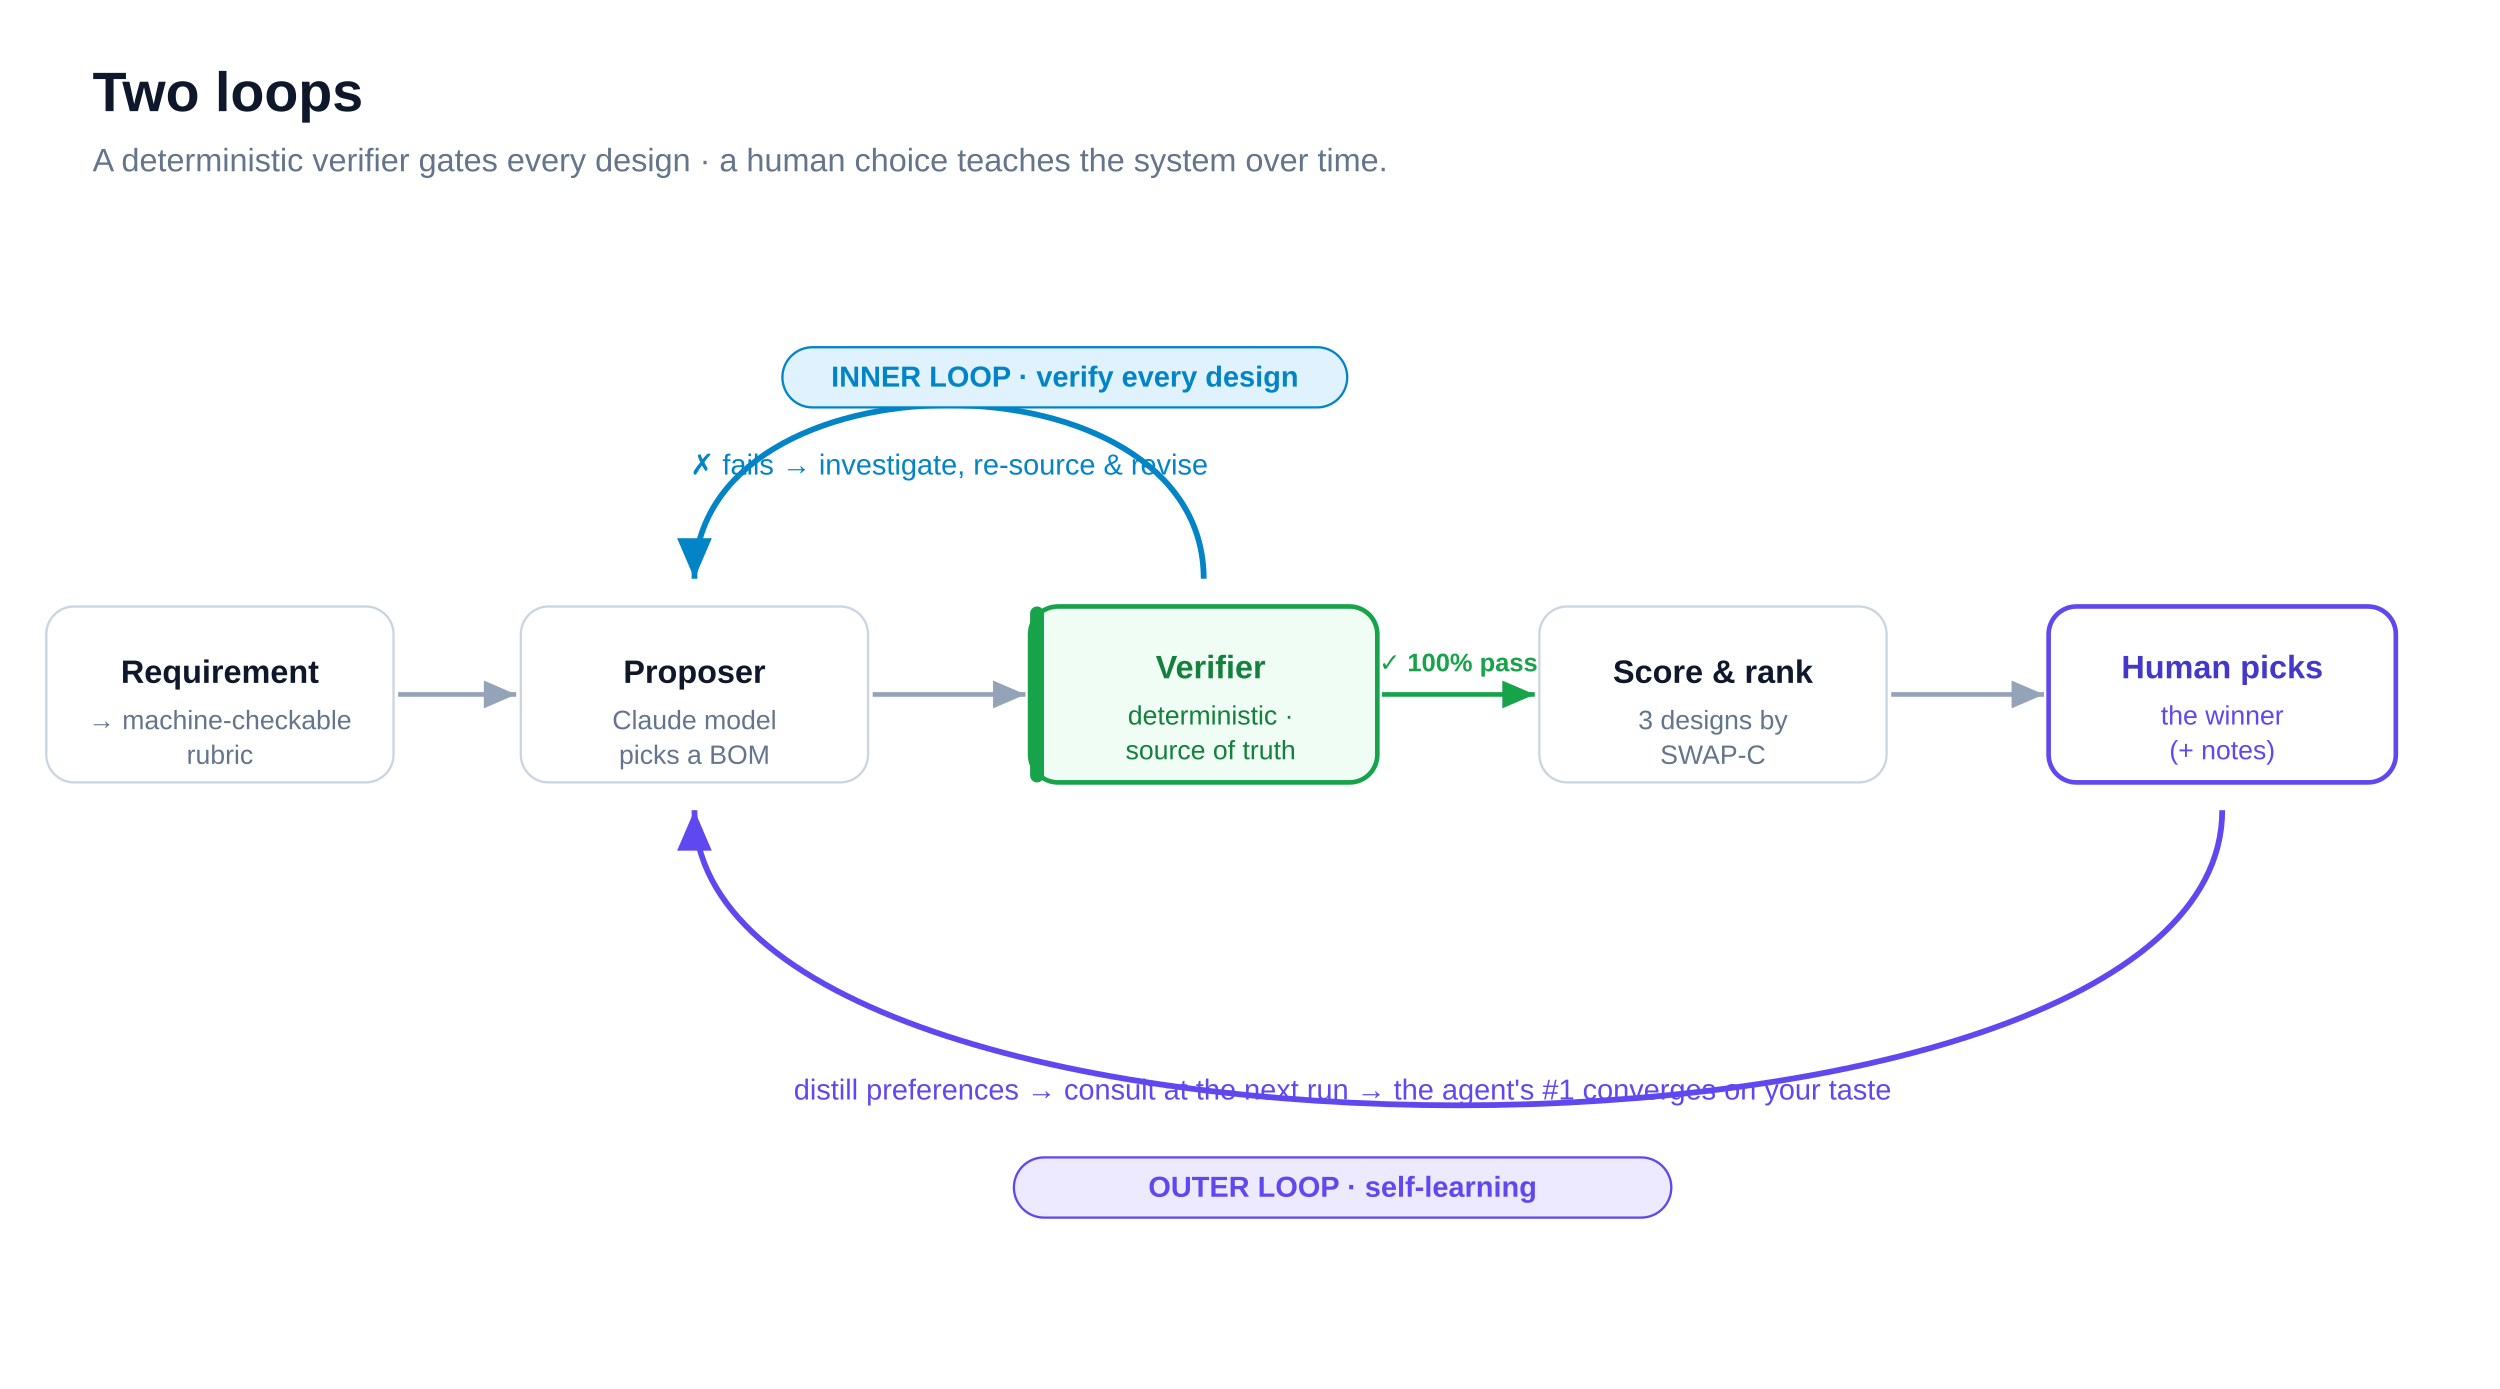
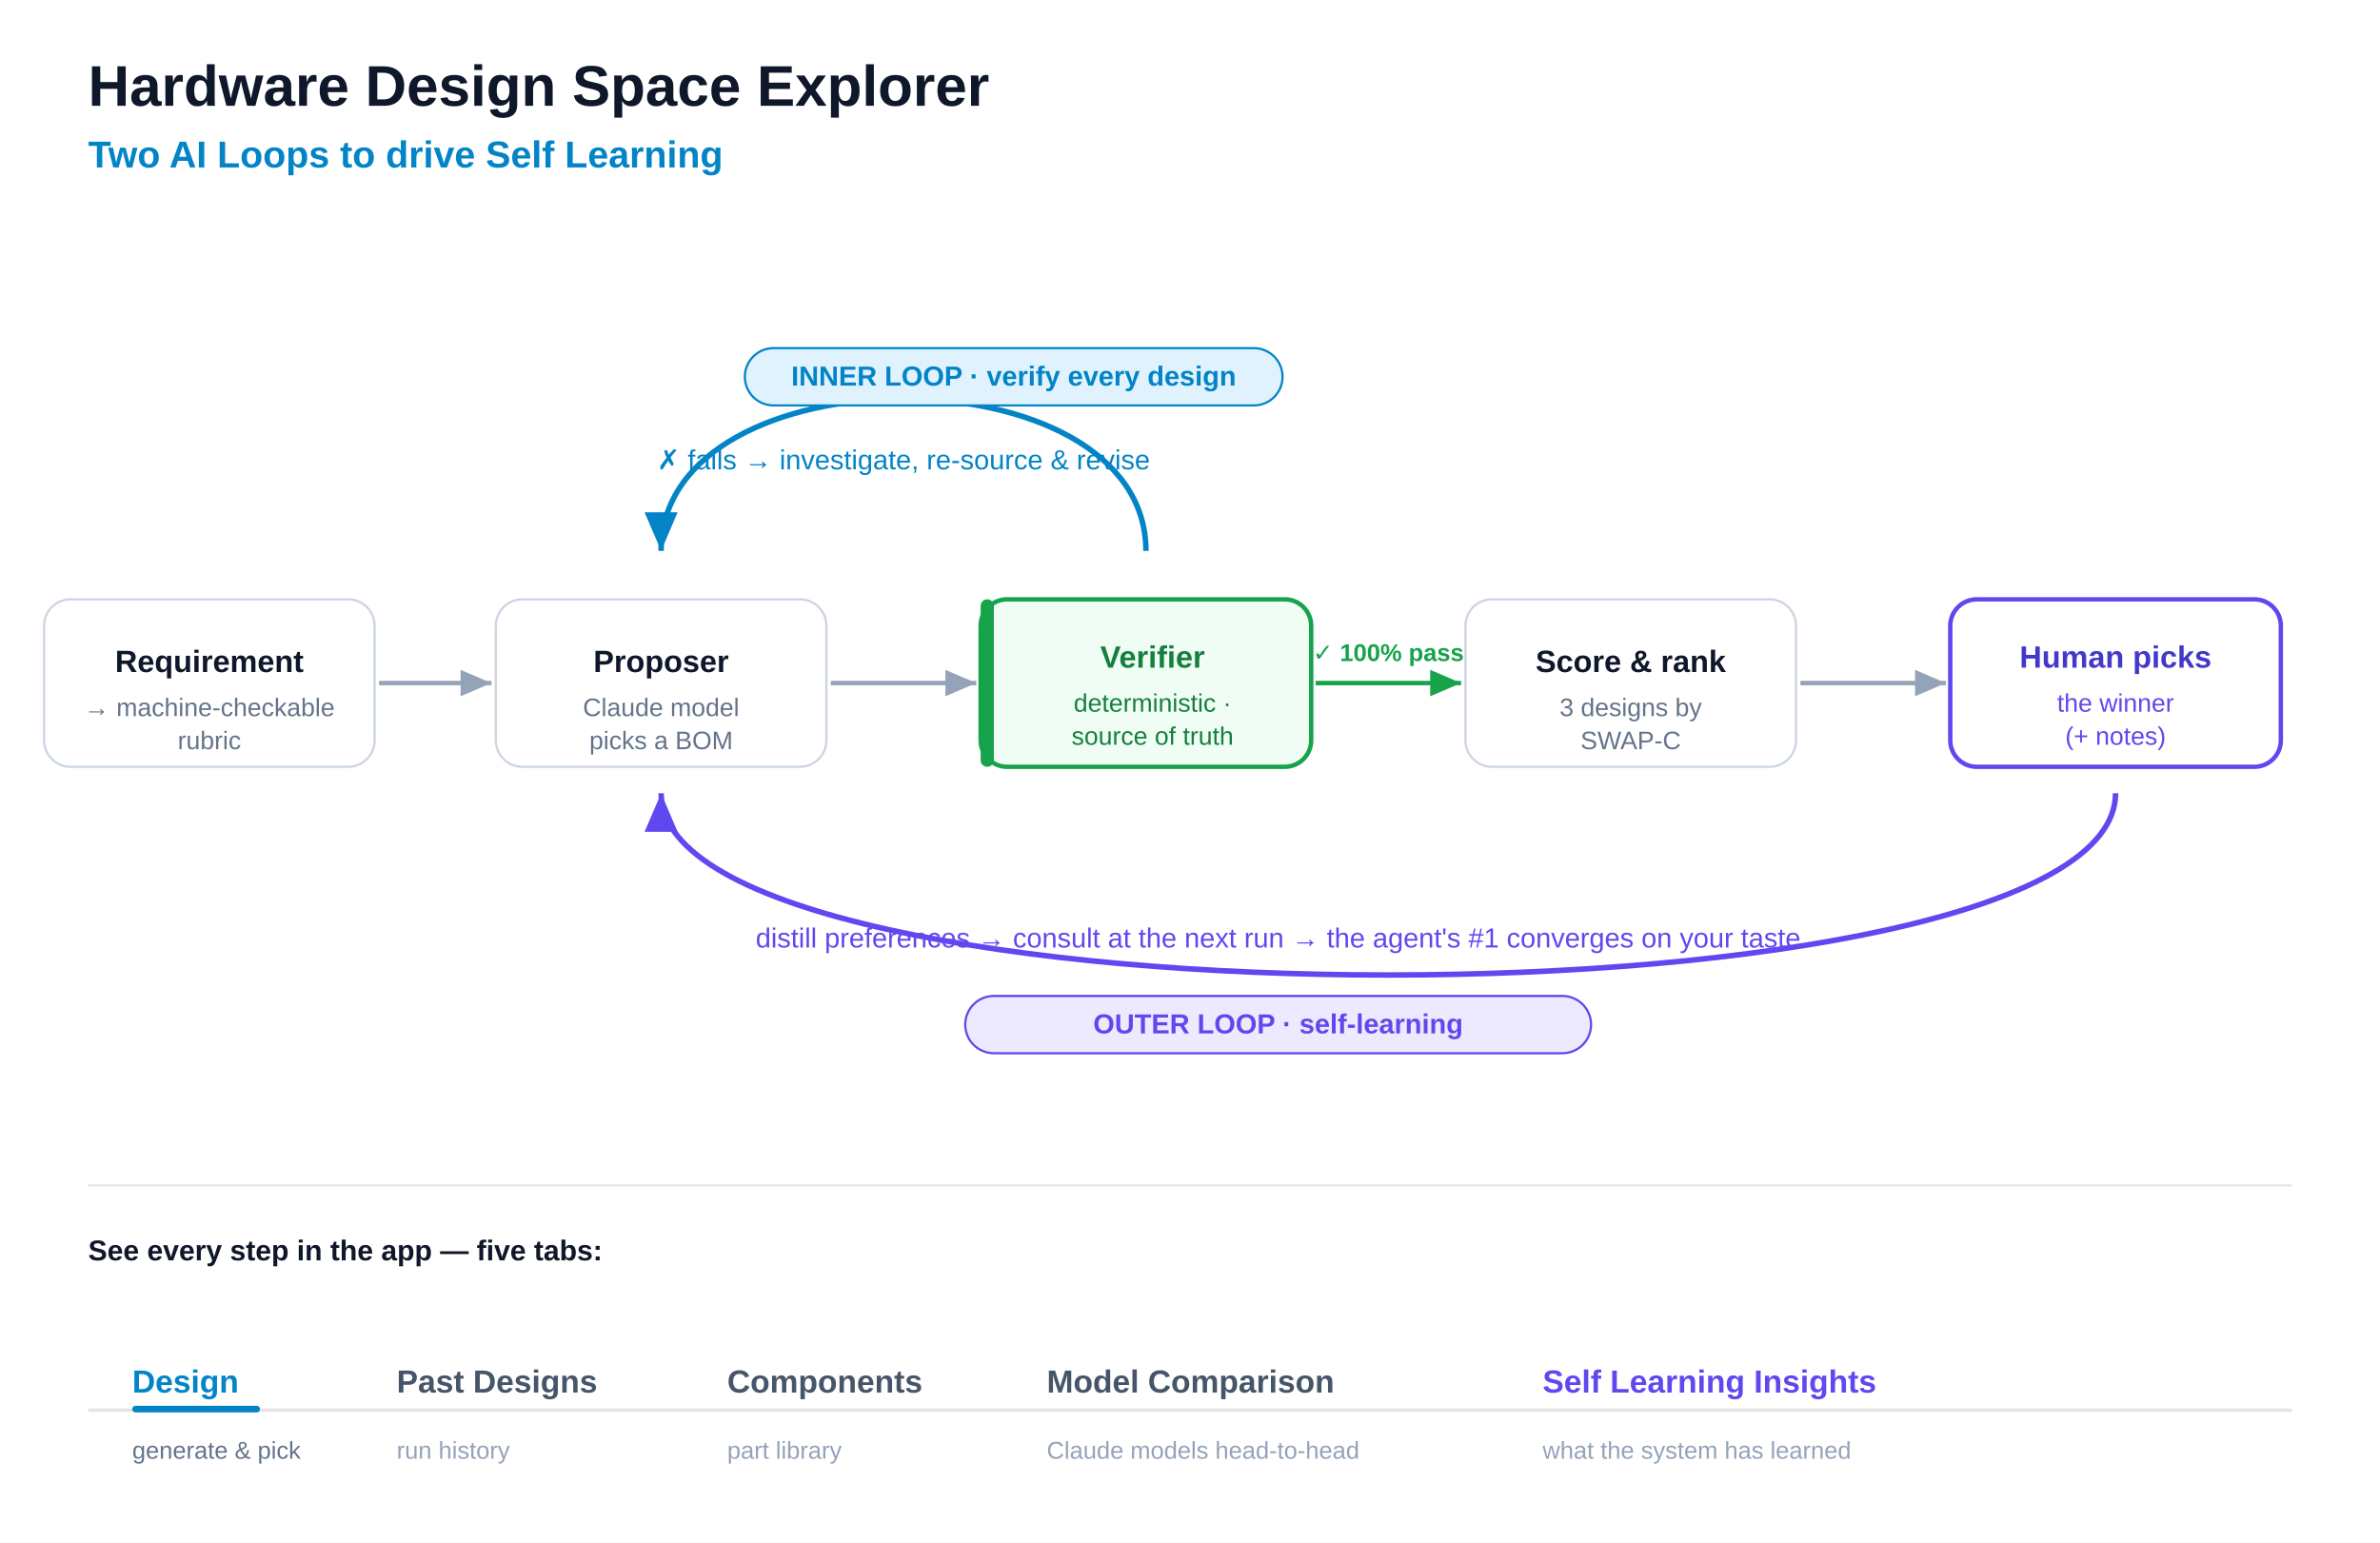
- <svg xmlns="http://www.w3.org/2000/svg" width="1080" height="600" viewBox="0 0 1080 600" font-family="Segoe UI, Arial, sans-serif">
+ <svg xmlns="http://www.w3.org/2000/svg" width="1080" height="700" viewBox="0 0 1080 700" font-family="Segoe UI, Arial, sans-serif">
  <defs>
    <marker id="ag" markerWidth="10" markerHeight="10" refX="7" refY="3" orient="auto">
      <path d="M0,0 L7,3 L0,6 Z" fill="#94a3b8" />
    </marker>
    <marker id="as" markerWidth="11" markerHeight="11" refX="7" refY="3" orient="auto">
      <path d="M0,0 L7,3 L0,6 Z" fill="#0284c7" />
    </marker>
    <marker id="av" markerWidth="11" markerHeight="11" refX="7" refY="3" orient="auto">
      <path d="M0,0 L7,3 L0,6 Z" fill="#6048f0" />
    </marker>
    <marker id="agr" markerWidth="11" markerHeight="11" refX="7" refY="3" orient="auto">
      <path d="M0,0 L7,3 L0,6 Z" fill="#16a34a" />
    </marker>
  </defs>
-   <rect width="1080" height="600" fill="#ffffff" />
-   <rect x="0" y="0" width="1080" height="600" fill="none" />
-   <text x="40" y="48" font-size="24" font-weight="700" fill="#0f172a">Two loops</text>
-   <text x="40" y="74" font-size="14" fill="#64748b">A deterministic verifier gates every design · a human choice teaches the system over time.</text>
-   <path d="M 520 250 C 520 150, 300 150, 300 250" fill="none" stroke="#0284c7" stroke-width="2.5" marker-end="url(#as)" />
-   <rect x="338" y="150" width="244" height="26" rx="13" fill="#e0f2fe" stroke="#0284c7" />
-   <text x="460" y="167" font-size="12.5" font-weight="700" fill="#0284c7" text-anchor="middle">INNER LOOP · verify every design</text>
-   <text x="410" y="205" font-size="12.5" fill="#0284c7" text-anchor="middle">✗ fails → investigate, re-source &amp; revise</text>
+   <rect width="1080" height="700" fill="#ffffff" />
+   <text x="40" y="48" font-size="26" font-weight="700" fill="#0f172a">Hardware Design Space Explorer</text>
+   <text x="40" y="76" font-size="17" font-weight="600" fill="#0284c7">Two AI Loops to drive Self Learning</text>
+   <path d="M 520 250 C 520 158, 300 158, 300 250" fill="none" stroke="#0284c7" stroke-width="2.5" marker-end="url(#as)" />
+   <rect x="338" y="158" width="244" height="26" rx="13" fill="#e0f2fe" stroke="#0284c7" />
+   <text x="460" y="175" font-size="12.5" font-weight="700" fill="#0284c7" text-anchor="middle">INNER LOOP · verify every design</text>
+   <text x="410" y="213" font-size="12.5" fill="#0284c7" text-anchor="middle">✗ fails → investigate, re-source &amp; revise</text>
  <g>
-     <rect x="20" y="262" width="150" height="76" rx="12" fill="#ffffff" stroke="#cbd5e1" />
-     <text x="95" y="295" font-size="14" font-weight="700" fill="#0f172a" text-anchor="middle">Requirement</text>
-     <text x="95" y="315" font-size="11.5" fill="#64748b" text-anchor="middle">→ machine-checkable</text>
-     <text x="95" y="330" font-size="11.5" fill="#64748b" text-anchor="middle">rubric</text>
+     <rect x="20" y="272" width="150" height="76" rx="12" fill="#ffffff" stroke="#cbd5e1" />
+     <text x="95" y="305" font-size="14" font-weight="700" fill="#0f172a" text-anchor="middle">Requirement</text>
+     <text x="95" y="325" font-size="11.5" fill="#64748b" text-anchor="middle">→ machine-checkable</text>
+     <text x="95" y="340" font-size="11.5" fill="#64748b" text-anchor="middle">rubric</text>
  </g>
  <g>
-     <rect x="225" y="262" width="150" height="76" rx="12" fill="#ffffff" stroke="#cbd5e1" />
-     <text x="300" y="295" font-size="14" font-weight="700" fill="#0f172a" text-anchor="middle">Proposer</text>
-     <text x="300" y="315" font-size="11.5" fill="#64748b" text-anchor="middle">Claude model</text>
-     <text x="300" y="330" font-size="11.5" fill="#64748b" text-anchor="middle">picks a BOM</text>
+     <rect x="225" y="272" width="150" height="76" rx="12" fill="#ffffff" stroke="#cbd5e1" />
+     <text x="300" y="305" font-size="14" font-weight="700" fill="#0f172a" text-anchor="middle">Proposer</text>
+     <text x="300" y="325" font-size="11.5" fill="#64748b" text-anchor="middle">Claude model</text>
+     <text x="300" y="340" font-size="11.5" fill="#64748b" text-anchor="middle">picks a BOM</text>
  </g>
  <g>
-     <rect x="445" y="262" width="150" height="76" rx="12" fill="#f0fdf4" stroke="#16a34a" stroke-width="2" />
-     <rect x="445" y="262" width="6" height="76" rx="3" fill="#16a34a" />
-     <text x="523" y="293" font-size="14" font-weight="700" fill="#15803d" text-anchor="middle">Verifier</text>
-     <text x="523" y="313" font-size="11.5" fill="#15803d" text-anchor="middle">deterministic ·</text>
-     <text x="523" y="328" font-size="11.5" fill="#15803d" text-anchor="middle">source of truth</text>
+     <rect x="445" y="272" width="150" height="76" rx="12" fill="#f0fdf4" stroke="#16a34a" stroke-width="2" />
+     <rect x="445" y="272" width="6" height="76" rx="3" fill="#16a34a" />
+     <text x="523" y="303" font-size="14" font-weight="700" fill="#15803d" text-anchor="middle">Verifier</text>
+     <text x="523" y="323" font-size="11.5" fill="#15803d" text-anchor="middle">deterministic ·</text>
+     <text x="523" y="338" font-size="11.5" fill="#15803d" text-anchor="middle">source of truth</text>
  </g>
  <g>
-     <rect x="665" y="262" width="150" height="76" rx="12" fill="#ffffff" stroke="#cbd5e1" />
-     <text x="740" y="295" font-size="14" font-weight="700" fill="#0f172a" text-anchor="middle">Score &amp; rank</text>
-     <text x="740" y="315" font-size="11.5" fill="#64748b" text-anchor="middle">3 designs by</text>
-     <text x="740" y="330" font-size="11.5" fill="#64748b" text-anchor="middle">SWAP-C</text>
+     <rect x="665" y="272" width="150" height="76" rx="12" fill="#ffffff" stroke="#cbd5e1" />
+     <text x="740" y="305" font-size="14" font-weight="700" fill="#0f172a" text-anchor="middle">Score &amp; rank</text>
+     <text x="740" y="325" font-size="11.5" fill="#64748b" text-anchor="middle">3 designs by</text>
+     <text x="740" y="340" font-size="11.5" fill="#64748b" text-anchor="middle">SWAP-C</text>
  </g>
  <g>
-     <rect x="885" y="262" width="150" height="76" rx="12" fill="#ffffff" stroke="#6048f0" stroke-width="2" />
-     <text x="960" y="293" font-size="14" font-weight="700" fill="#4338ca" text-anchor="middle">Human picks</text>
-     <text x="960" y="313" font-size="11.5" fill="#6048f0" text-anchor="middle">the winner</text>
-     <text x="960" y="328" font-size="11.5" fill="#6048f0" text-anchor="middle">(+ notes)</text>
+     <rect x="885" y="272" width="150" height="76" rx="12" fill="#ffffff" stroke="#6048f0" stroke-width="2" />
+     <text x="960" y="303" font-size="14" font-weight="700" fill="#4338ca" text-anchor="middle">Human picks</text>
+     <text x="960" y="323" font-size="11.5" fill="#6048f0" text-anchor="middle">the winner</text>
+     <text x="960" y="338" font-size="11.5" fill="#6048f0" text-anchor="middle">(+ notes)</text>
  </g>
-   <line x1="172" y1="300" x2="223" y2="300" stroke="#94a3b8" stroke-width="2" marker-end="url(#ag)" />
-   <line x1="377" y1="300" x2="443" y2="300" stroke="#94a3b8" stroke-width="2" marker-end="url(#ag)" />
-   <line x1="597" y1="300" x2="663" y2="300" stroke="#16a34a" stroke-width="2" marker-end="url(#agr)" />
-   <line x1="817" y1="300" x2="883" y2="300" stroke="#94a3b8" stroke-width="2" marker-end="url(#ag)" />
-   <text x="630" y="290" font-size="11" font-weight="700" fill="#16a34a" text-anchor="middle">✓ 100% pass</text>
-   <path d="M 960 350 C 960 520, 300 520, 300 350" fill="none" stroke="#6048f0" stroke-width="2.5" marker-end="url(#av)" />
-   <rect x="438" y="500" width="284" height="26" rx="13" fill="#ede9fe" stroke="#6048f0" />
-   <text x="580" y="517" font-size="12.5" font-weight="700" fill="#6048f0" text-anchor="middle">OUTER LOOP · self-learning</text>
-   <text x="580" y="475" font-size="12.5" fill="#6048f0" text-anchor="middle">distill preferences → consult at the next run → the agent's #1 converges on your taste</text>
+   <line x1="172" y1="310" x2="223" y2="310" stroke="#94a3b8" stroke-width="2" marker-end="url(#ag)" />
+   <line x1="377" y1="310" x2="443" y2="310" stroke="#94a3b8" stroke-width="2" marker-end="url(#ag)" />
+   <line x1="597" y1="310" x2="663" y2="310" stroke="#16a34a" stroke-width="2" marker-end="url(#agr)" />
+   <line x1="817" y1="310" x2="883" y2="310" stroke="#94a3b8" stroke-width="2" marker-end="url(#ag)" />
+   <text x="630" y="300" font-size="11" font-weight="700" fill="#16a34a" text-anchor="middle">✓ 100% pass</text>
+   <path d="M 960 360 C 960 470, 300 470, 300 360" fill="none" stroke="#6048f0" stroke-width="2.5" marker-end="url(#av)" />
+   <rect x="438" y="452" width="284" height="26" rx="13" fill="#ede9fe" stroke="#6048f0" />
+   <text x="580" y="469" font-size="12.5" font-weight="700" fill="#6048f0" text-anchor="middle">OUTER LOOP · self-learning</text>
+   <text x="580" y="430" font-size="12.5" fill="#6048f0" text-anchor="middle">distill preferences → consult at the next run → the agent's #1 converges on your taste</text>
+   <line x1="40" y1="538" x2="1040" y2="538" stroke="#e4e4e7" stroke-width="1" />
+   <text x="40" y="572" font-size="13" font-weight="700" fill="#0f172a">See every step in the app — five tabs:</text>
+   <line x1="40" y1="640" x2="1040" y2="640" stroke="#e4e4e7" stroke-width="1.5" />
+   <text x="60" y="632" font-size="14.5" font-weight="700" fill="#0284c7">Design</text>
+   <rect x="60" y="638" width="58" height="3" rx="1.5" fill="#0284c7" />
+   <text x="60" y="662" font-size="11" fill="#64748b">generate &amp; pick</text>
+   <text x="180" y="632" font-size="14.5" font-weight="600" fill="#475569">Past Designs</text>
+   <text x="180" y="662" font-size="11" fill="#94a3b8">run history</text>
+   <text x="330" y="632" font-size="14.5" font-weight="600" fill="#475569">Components</text>
+   <text x="330" y="662" font-size="11" fill="#94a3b8">part library</text>
+   <text x="475" y="632" font-size="14.5" font-weight="600" fill="#475569">Model Comparison</text>
+   <text x="475" y="662" font-size="11" fill="#94a3b8">Claude models head-to-head</text>
+   <text x="700" y="632" font-size="14.5" font-weight="600" fill="#6048f0">Self Learning Insights</text>
+   <text x="700" y="662" font-size="11" fill="#94a3b8">what the system has learned</text>
</svg>
